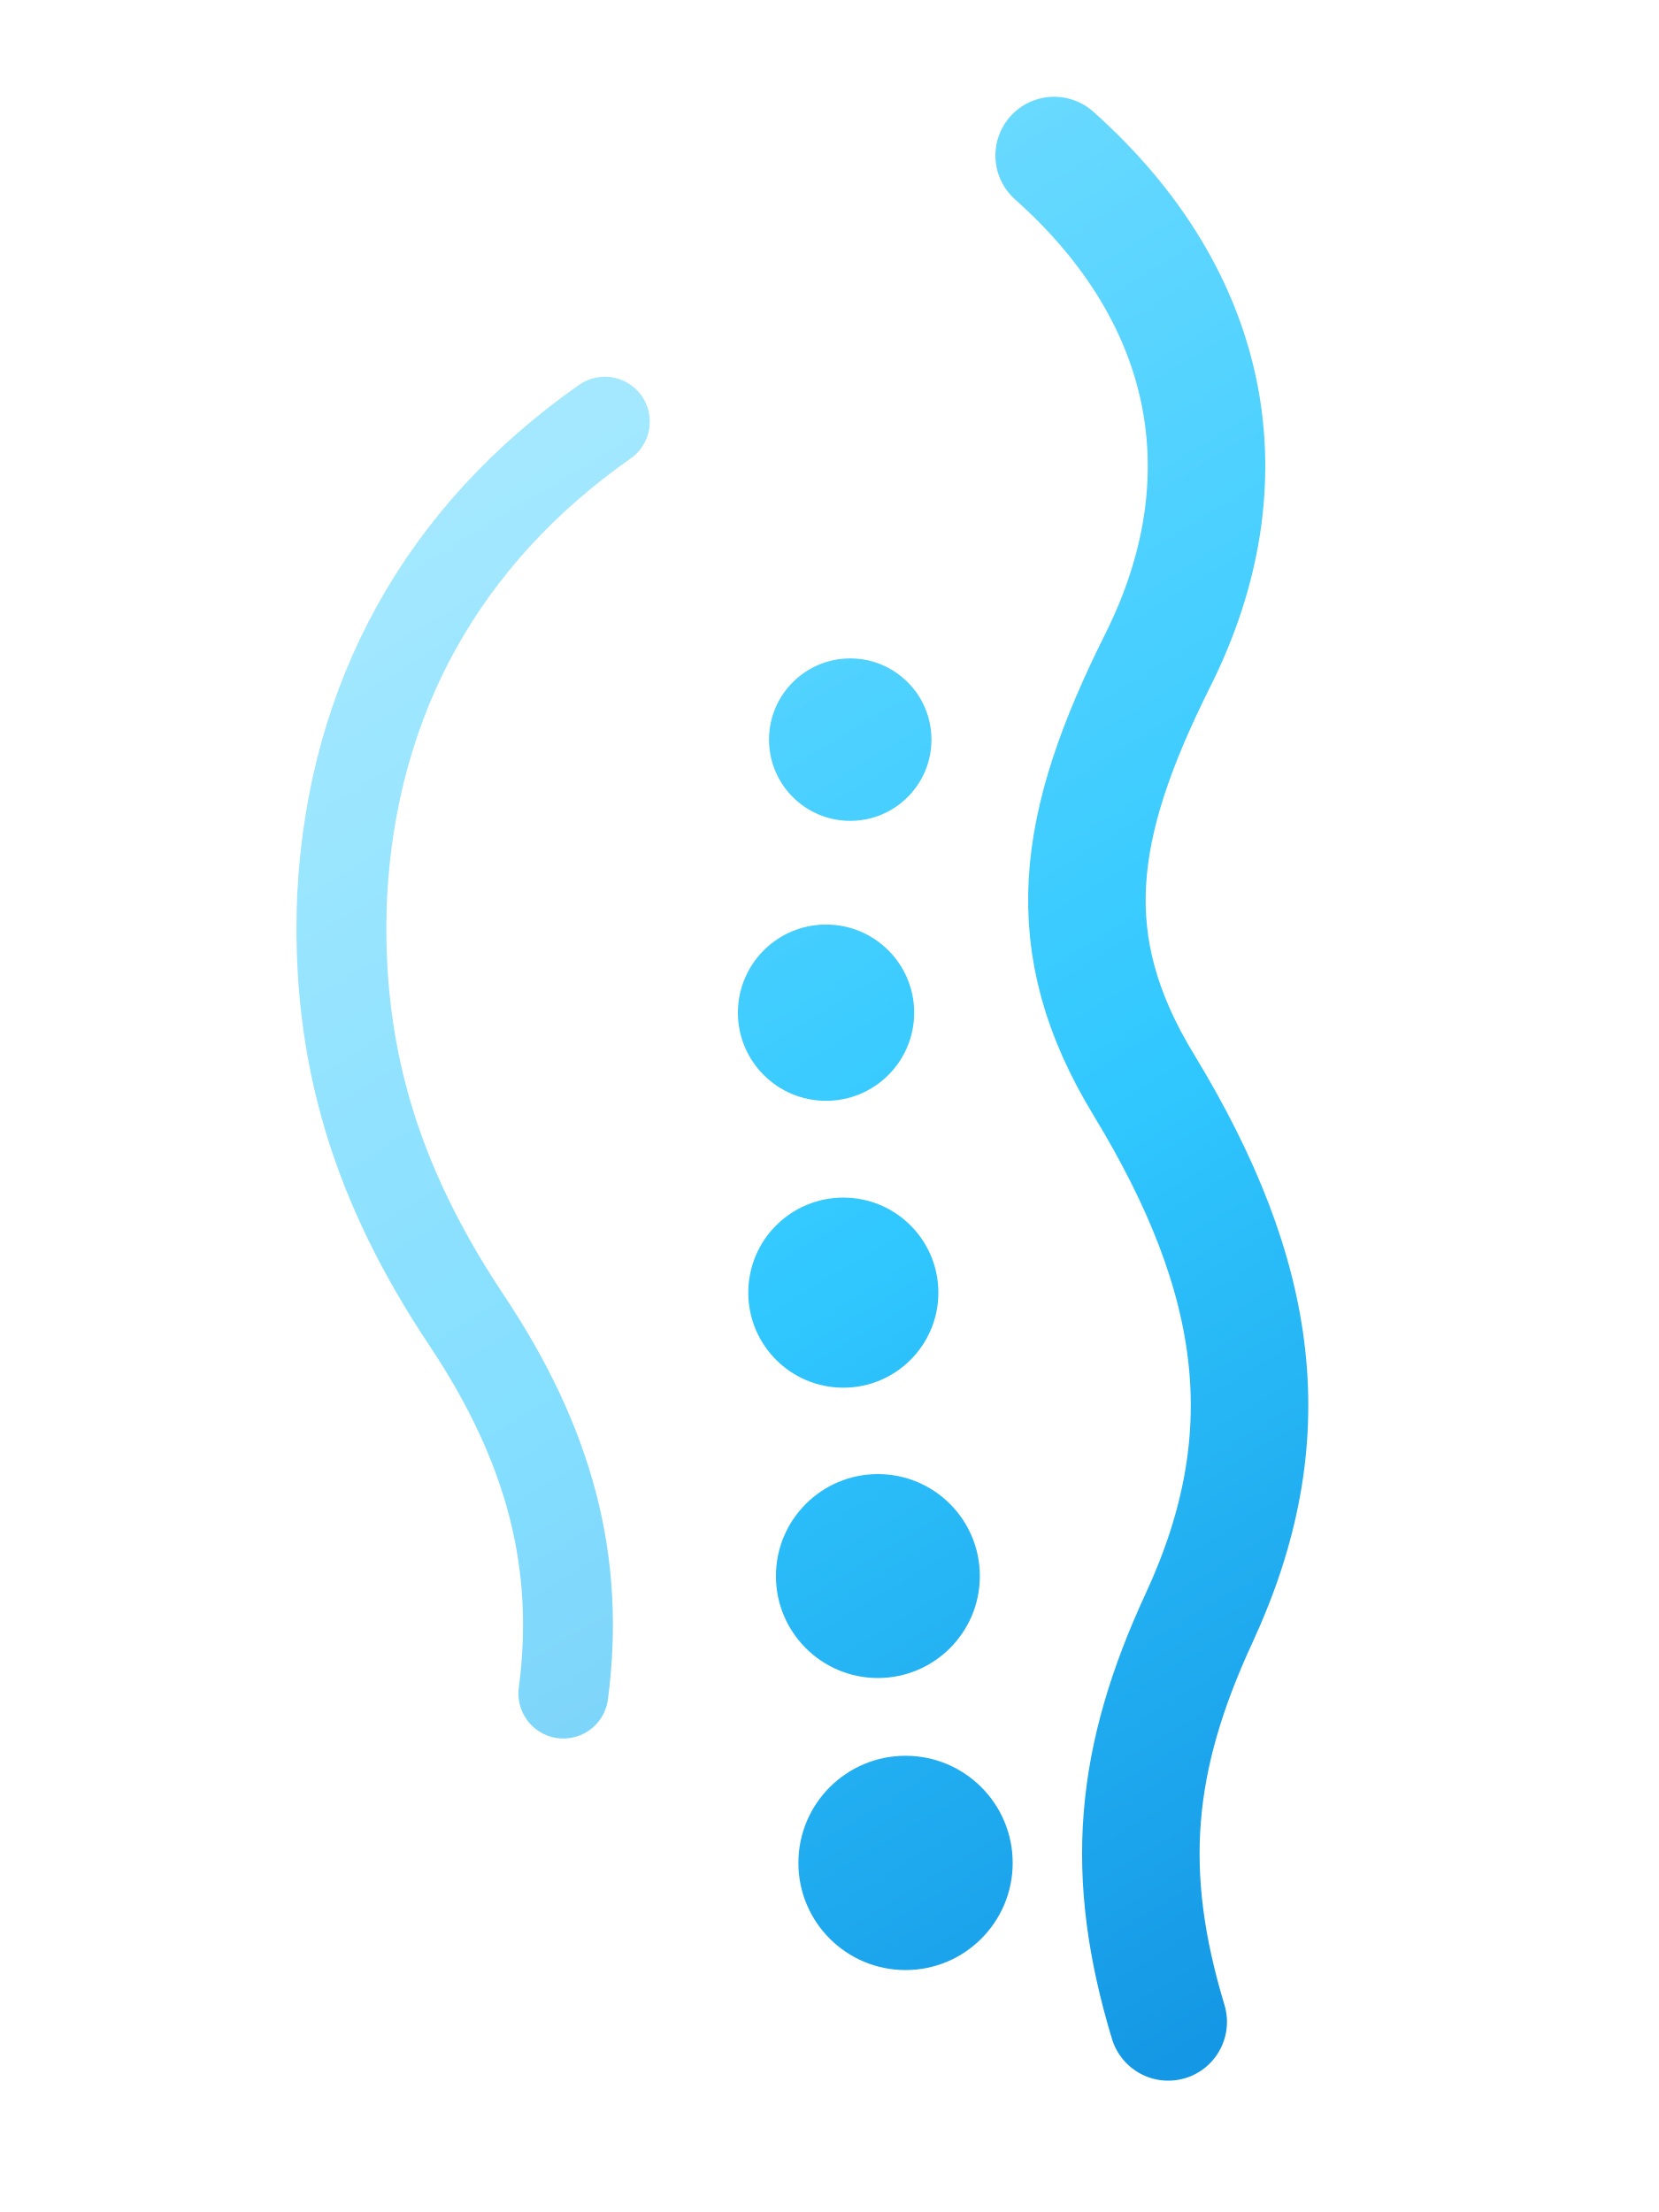
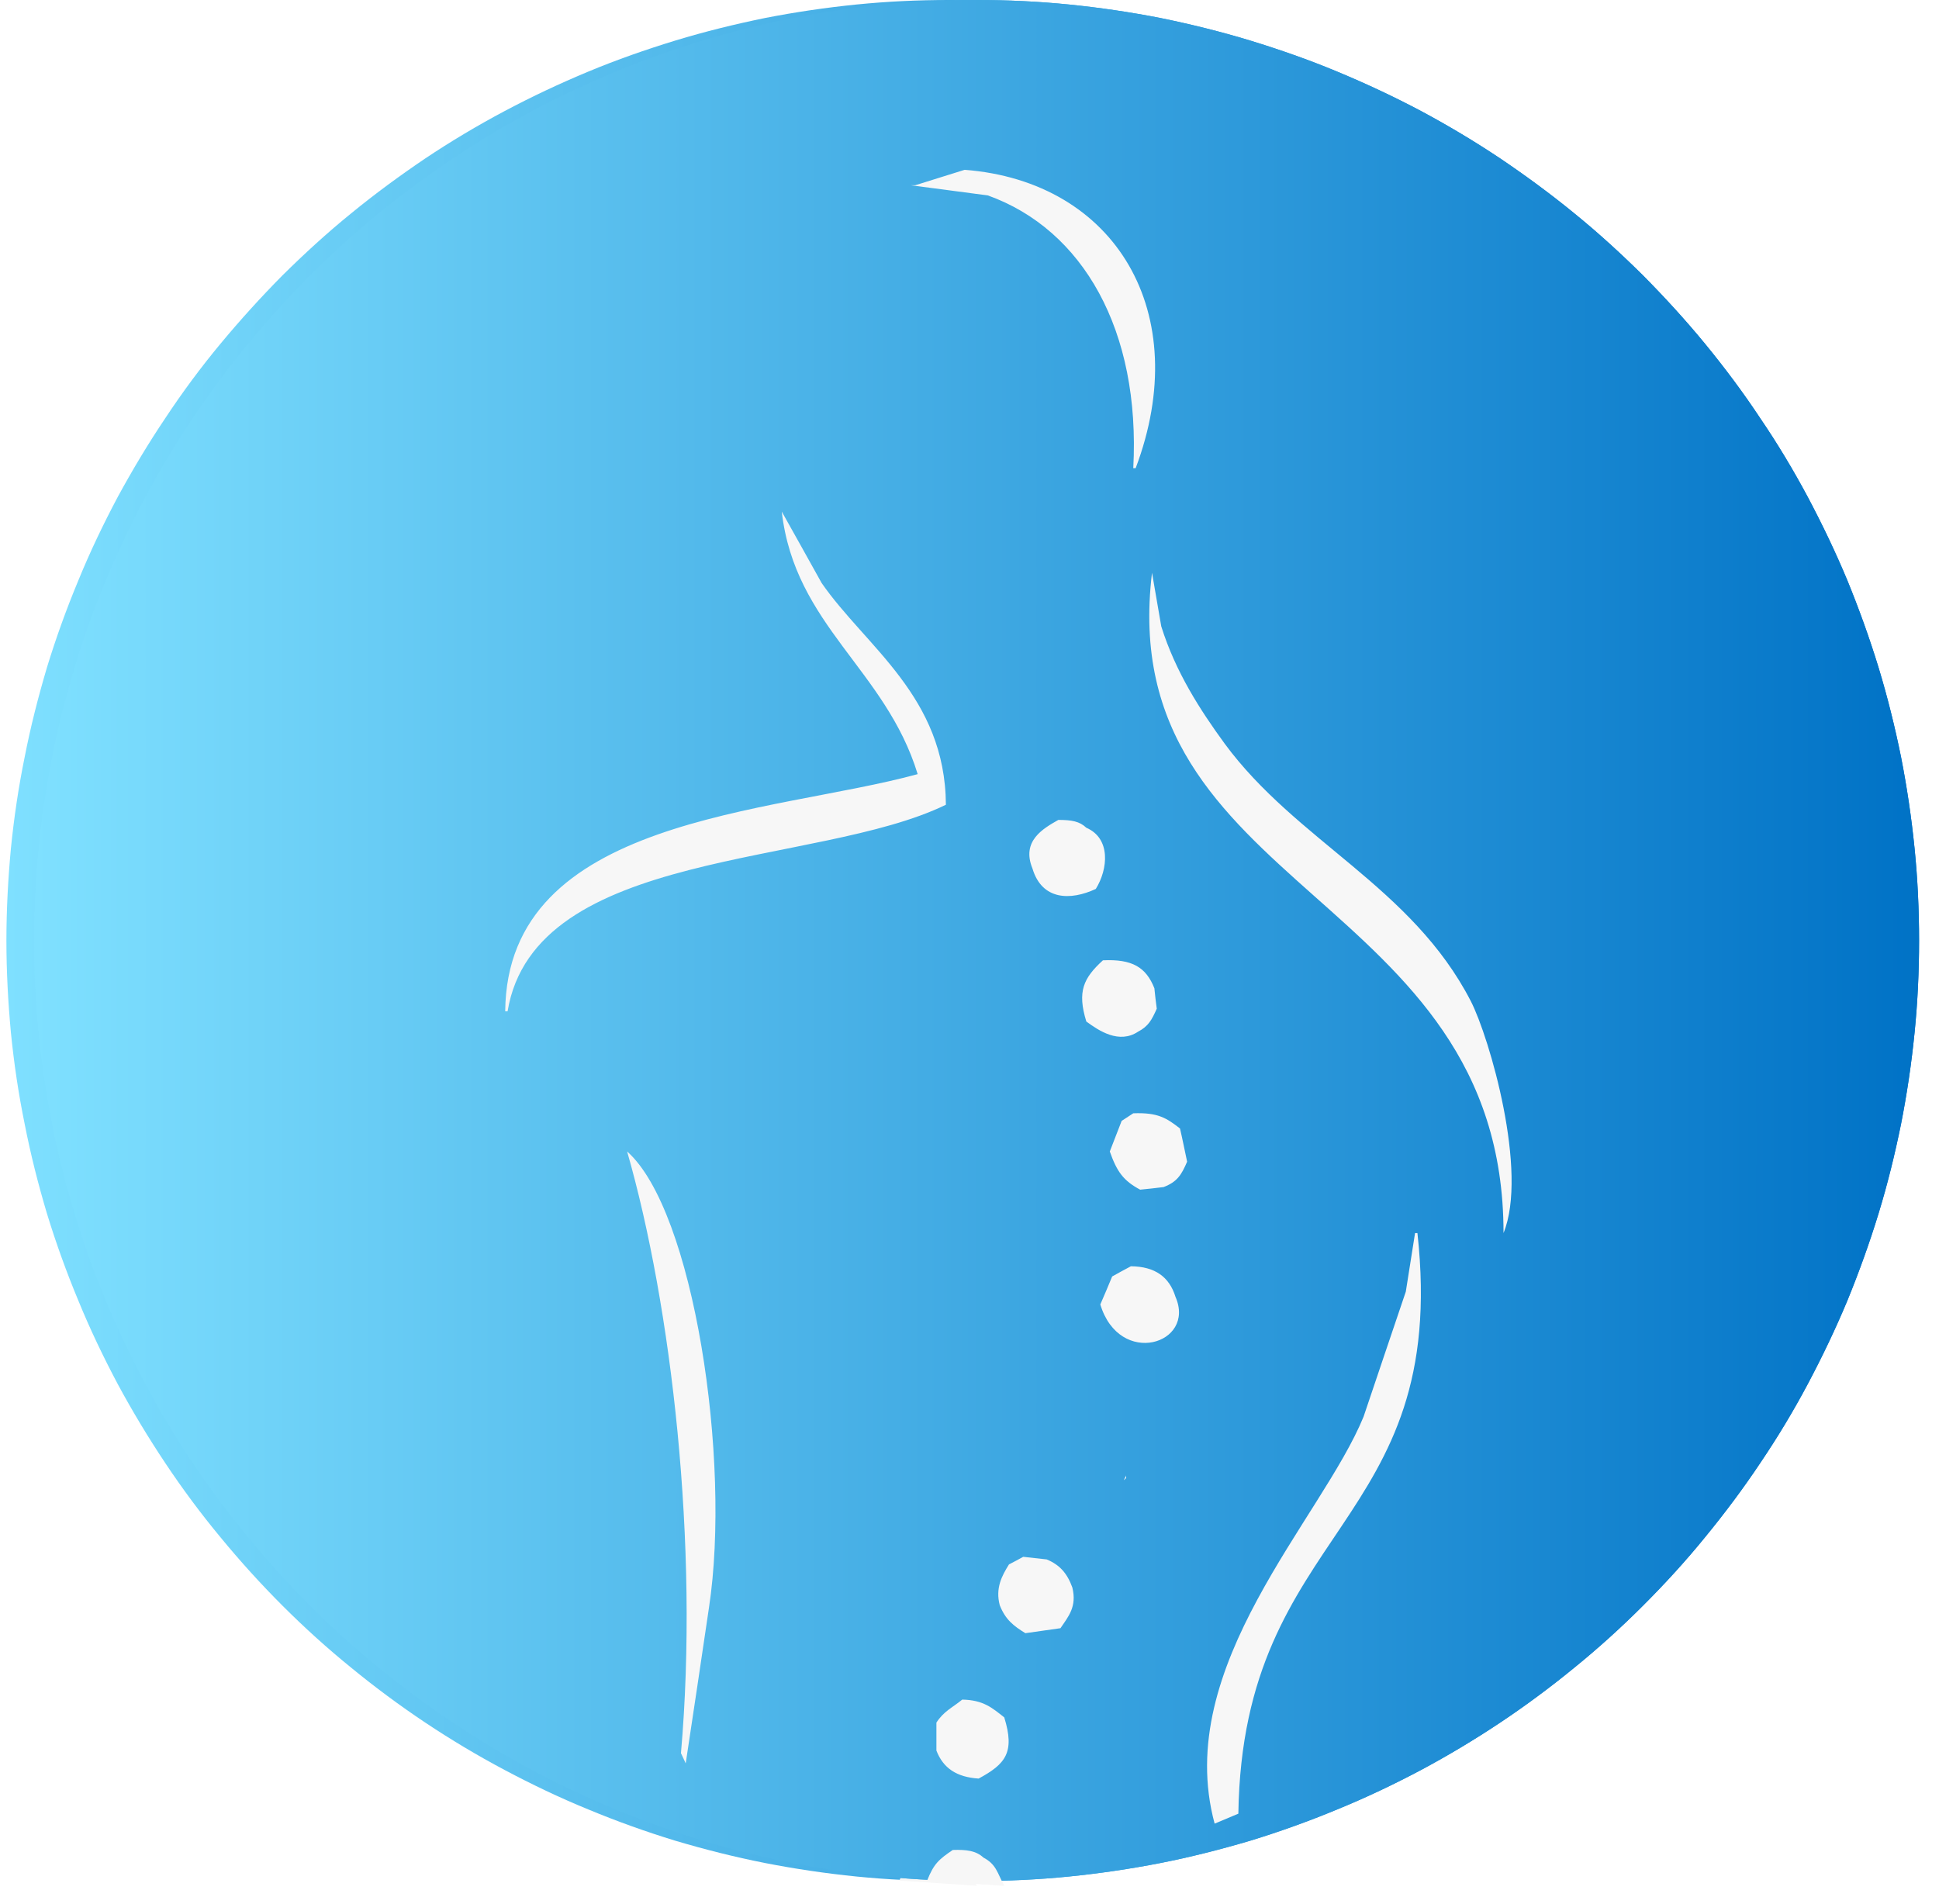
- <svg xmlns="http://www.w3.org/2000/svg" viewBox="0 0 48 64" fill="none" role="img" aria-label="InsureSPR Health">
+ <svg xmlns="http://www.w3.org/2000/svg" width="109" zoomAndPan="magnify" viewBox="0 0 81.75 80.25" height="107" preserveAspectRatio="xMidYMid meet" version="1.0" role="img" aria-label="InsureSPR Health">
  <defs>
-     <linearGradient id="sprSpineLight" x1="8" y1="4" x2="42" y2="60" gradientUnits="userSpaceOnUse">
+     <clipPath id="a686de7a17">
+       <path d="M .25 0 L 79.76 0 L 79.76 79.51 L .25 79.51 Z M .25 0 " clip-rule="nonzero" />
+     </clipPath>
+     <clipPath id="f22c58ca91">
+       <path d="M 79.75 39.66 C 79.75 40.95 79.68 42.25 79.55 43.54 C 79.43 44.84 79.23 46.12 78.98 47.39 C 78.73 48.67 78.41 49.93 78.04 51.17 C 77.66 52.41 77.22 53.63 76.72 54.83 C 76.22 56.03 75.67 57.2 75.05 58.35 C 74.44 59.5 73.77 60.61 73.05 61.69 C 72.32 62.77 71.55 63.81 70.73 64.81 C 69.9 65.82 69.03 66.78 68.11 67.7 C 67.19 68.62 66.22 69.49 65.22 70.31 C 64.21 71.13 63.17 71.91 62.09 72.63 C 61 73.35 59.89 74.02 58.74 74.63 C 57.59 75.24 56.42 75.8 55.21 76.29 C 54.01 76.79 52.79 77.23 51.54 77.61 C 50.3 77.98 49.04 78.3 47.76 78.55 C 46.48 78.8 45.2 78.99 43.9 79.12 C 42.61 79.25 41.31 79.31 40.01 79.31 C 38.71 79.31 37.41 79.25 36.11 79.12 C 34.82 78.99 33.53 78.8 32.25 78.55 C 30.98 78.3 29.72 77.98 28.47 77.61 C 27.23 77.23 26 76.79 24.8 76.29 C 23.6 75.8 22.43 75.24 21.28 74.63 C 20.13 74.02 19.01 73.35 17.93 72.63 C 16.85 71.91 15.8 71.13 14.8 70.31 C 13.79 69.49 12.83 68.62 11.91 67.7 C 10.99 66.78 10.12 65.82 9.29 64.81 C 8.46 63.81 7.69 62.77 6.97 61.69 C 6.25 60.61 5.58 59.5 4.96 58.35 C 4.35 57.2 3.79 56.03 3.3 54.83 C 2.8 53.63 2.36 52.41 1.98 51.17 C 1.61 49.93 1.29 48.67 1.04 47.39 C .78 46.12 .59 44.84 .46 43.54 C .34 42.25 .27 40.95 .27 39.66 C .27 38.36 .34 37.06 .46 35.77 C .59 34.48 .78 33.19 1.04 31.92 C 1.29 30.64 1.61 29.39 1.98 28.14 C 2.36 26.9 2.8 25.68 3.3 24.48 C 3.79 23.28 4.35 22.11 4.96 20.96 C 5.58 19.82 6.25 18.7 6.97 17.63 C 7.69 16.54 8.46 15.5 9.29 14.5 C 10.12 13.5 10.99 12.54 11.91 11.61 C 12.83 10.7 13.79 9.82 14.8 9 C 15.8 8.18 16.85 7.41 17.93 6.68 C 19.01 5.96 20.13 5.29 21.28 4.68 C 22.43 4.07 23.6 3.52 24.8 3.02 C 26 2.52 27.23 2.09 28.47 1.71 C 29.72 1.33 30.98 1.02 32.25 .76 C 33.53 .51 34.82 .32 36.11 .19 C 37.41 .06 38.71 0 40.01 0 C 41.31 0 42.61 .06 43.9 .19 C 45.2 .32 46.48 .51 47.76 .76 C 49.04 1.02 50.3 1.33 51.54 1.71 C 52.79 2.09 54.01 2.52 55.21 3.02 C 56.42 3.52 57.59 4.07 58.74 4.68 C 59.89 5.29 61 5.96 62.09 6.68 C 63.17 7.41 64.21 8.18 65.22 9 C 66.22 9.82 67.19 10.7 68.11 11.61 C 69.03 12.54 69.9 13.5 70.73 14.5 C 71.55 15.5 72.32 16.54 73.05 17.63 C 73.77 18.7 74.44 19.82 75.05 20.96 C 75.67 22.11 76.22 23.28 76.72 24.48 C 77.22 25.68 77.66 26.9 78.04 28.14 C 78.41 29.39 78.73 30.64 78.98 31.92 C 79.23 33.19 79.43 34.48 79.55 35.77 C 79.68 37.06 79.75 38.36 79.75 39.66 Z M 79.75 39.66 " clip-rule="nonzero" />
+     </clipPath>
+     <linearGradient x1="-0" gradientTransform="matrix(0.0556973, 0, 0, -0.0555833, 0.270883, 58.50534)" y1="339.12" x2="1426.9" gradientUnits="userSpaceOnUse" y2="339.12" id="bdd2801e0a">
      <stop offset="0" stop-color="#7FE0FF" />
-       <stop offset=".55" stop-color="#31C8FF" />
-       <stop offset="1" stop-color="#0F8FE0" />
+       <stop offset="1" stop-color="#0072C6" />
    </linearGradient>
+     <clipPath id="d8829945fe">
+       <path d="M 20 7 L 63 7 L 63 79.51 L 20 79.51 Z M 20 7 " clip-rule="nonzero" />
+     </clipPath>
+     <clipPath id="1865340d44">
+       <path d="M 1.42 0 L 80.93 0 L 80.93 79.51 L 1.42 79.51 Z M 1.42 0 " clip-rule="nonzero" />
+     </clipPath>
+     <clipPath id="5aa05e38eb">
+       <path d="M 80.91 39.66 C 80.91 40.95 80.85 42.25 80.72 43.54 C 80.59 44.84 80.4 46.12 80.15 47.39 C 79.89 48.67 79.58 49.93 79.2 51.17 C 78.82 52.41 78.38 53.63 77.89 54.83 C 77.39 56.03 76.83 57.2 76.22 58.35 C 75.61 59.5 74.94 60.61 74.21 61.69 C 73.49 62.77 72.71 63.81 71.89 64.81 C 71.07 65.82 70.19 66.78 69.27 67.7 C 68.35 68.62 67.39 69.49 66.38 70.31 C 65.38 71.13 64.33 71.91 63.25 72.63 C 62.17 73.35 61.05 74.02 59.91 74.63 C 58.76 75.24 57.58 75.8 56.38 76.29 C 55.18 76.79 53.95 77.23 52.71 77.61 C 51.46 77.98 50.2 78.3 48.93 78.55 C 47.65 78.8 46.36 78.99 45.07 79.12 C 43.77 79.25 42.48 79.31 41.17 79.31 C 39.87 79.31 38.57 79.25 37.28 79.12 C 35.98 78.99 34.7 78.8 33.42 78.55 C 32.14 78.3 30.88 77.98 29.64 77.61 C 28.39 77.23 27.17 76.79 25.96 76.29 C 24.77 75.8 23.59 75.24 22.44 74.63 C 21.29 74.02 20.18 73.35 19.1 72.63 C 18.02 71.91 16.97 71.13 15.96 70.31 C 14.96 69.49 14 68.62 13.07 67.7 C 12.16 66.78 11.28 65.82 10.46 64.81 C 9.63 63.81 8.86 62.77 8.13 61.69 C 7.41 60.61 6.74 59.5 6.13 58.35 C 5.52 57.2 4.96 56.03 4.46 54.83 C 3.96 53.63 3.52 52.41 3.15 51.17 C 2.77 49.93 2.45 48.67 2.2 47.39 C 1.95 46.12 1.75 44.84 1.63 43.54 C 1.5 42.25 1.44 40.95 1.44 39.66 C 1.44 38.36 1.5 37.06 1.63 35.77 C 1.75 34.48 1.95 33.19 2.2 31.92 C 2.45 30.64 2.77 29.39 3.15 28.14 C 3.52 26.9 3.96 25.68 4.46 24.48 C 4.96 23.28 5.52 22.11 6.13 20.96 C 6.74 19.82 7.41 18.7 8.13 17.63 C 8.86 16.54 9.63 15.5 10.46 14.5 C 11.28 13.5 12.16 12.54 13.07 11.61 C 14 10.7 14.96 9.82 15.96 9 C 16.97 8.18 18.02 7.41 19.1 6.68 C 20.18 5.96 21.29 5.29 22.44 4.68 C 23.59 4.07 24.77 3.52 25.96 3.02 C 27.17 2.52 28.39 2.09 29.64 1.71 C 30.88 1.33 32.14 1.02 33.42 .76 C 34.7 .51 35.98 .32 37.28 .19 C 38.57 .06 39.87 0 41.17 0 C 42.48 0 43.77 .06 45.07 .19 C 46.36 .32 47.65 .51 48.93 .76 C 50.2 1.02 51.46 1.33 52.71 1.71 C 53.95 2.09 55.18 2.52 56.38 3.02 C 57.58 3.52 58.76 4.07 59.91 4.68 C 61.05 5.29 62.17 5.96 63.25 6.68 C 64.33 7.41 65.38 8.18 66.38 9 C 67.39 9.82 68.35 10.7 69.27 11.61 C 70.19 12.54 71.07 13.5 71.89 14.5 C 72.71 15.5 73.49 16.54 74.21 17.63 C 74.94 18.7 75.61 19.82 76.22 20.96 C 76.83 22.11 77.39 23.28 77.89 24.48 C 78.38 25.68 78.82 26.9 79.2 28.14 C 79.58 29.39 79.89 30.64 80.15 31.92 C 80.4 33.19 80.59 34.48 80.72 35.77 C 80.85 37.06 80.91 38.36 80.91 39.66 Z M 80.91 39.66 " clip-rule="nonzero" />
+     </clipPath>
+     <linearGradient x1="0" gradientTransform="matrix(0.0556973, 0, 0, -0.0555833, 1.436249, 58.50534)" y1="339.12" x2="1426.9" gradientUnits="userSpaceOnUse" y2="339.12" id="5d081c95db">
+       <stop offset="0" stop-color="#7FE0FF" />
+       <stop offset="1" stop-color="#0072C6" />
+     </linearGradient>
+     <clipPath id="0691f8773c">
+       <path d="M 21 7 L 64 7 L 64 79.51 L 21 79.51 Z M 21 7 " clip-rule="nonzero" />
+     </clipPath>
+     <clipPath id="b882c314c3">
+       <path d="M 1.42 0 L 80.93 0 L 80.93 79.51 L 1.42 79.51 Z M 1.42 0 " clip-rule="nonzero" />
+     </clipPath>
+     <clipPath id="e9e5d3df70">
+       <path d="M 80.91 39.66 C 80.91 40.95 80.85 42.25 80.72 43.54 C 80.59 44.84 80.4 46.12 80.15 47.39 C 79.89 48.67 79.58 49.93 79.2 51.17 C 78.82 52.41 78.38 53.63 77.89 54.83 C 77.39 56.03 76.83 57.2 76.22 58.35 C 75.61 59.5 74.94 60.61 74.21 61.69 C 73.49 62.77 72.71 63.81 71.89 64.81 C 71.07 65.82 70.19 66.78 69.27 67.7 C 68.35 68.62 67.39 69.49 66.38 70.31 C 65.38 71.13 64.33 71.91 63.25 72.63 C 62.17 73.35 61.05 74.02 59.91 74.63 C 58.76 75.24 57.58 75.8 56.38 76.29 C 55.18 76.79 53.95 77.23 52.71 77.61 C 51.46 77.98 50.2 78.3 48.93 78.55 C 47.65 78.8 46.36 78.99 45.07 79.12 C 43.77 79.25 42.48 79.31 41.17 79.31 C 39.87 79.31 38.57 79.25 37.28 79.12 C 35.98 78.99 34.7 78.8 33.42 78.55 C 32.14 78.3 30.88 77.98 29.64 77.61 C 28.39 77.23 27.17 76.79 25.96 76.29 C 24.77 75.8 23.59 75.24 22.44 74.63 C 21.29 74.02 20.18 73.35 19.1 72.63 C 18.02 71.91 16.97 71.13 15.96 70.31 C 14.96 69.49 14 68.62 13.07 67.7 C 12.16 66.78 11.28 65.82 10.46 64.81 C 9.63 63.81 8.86 62.77 8.13 61.69 C 7.41 60.61 6.74 59.5 6.13 58.35 C 5.52 57.2 4.96 56.03 4.46 54.83 C 3.96 53.63 3.52 52.41 3.15 51.17 C 2.77 49.93 2.45 48.67 2.2 47.39 C 1.95 46.12 1.75 44.84 1.63 43.54 C 1.5 42.25 1.44 40.95 1.44 39.66 C 1.44 38.36 1.5 37.06 1.63 35.77 C 1.75 34.48 1.95 33.19 2.2 31.92 C 2.45 30.64 2.77 29.39 3.15 28.14 C 3.52 26.9 3.96 25.68 4.46 24.48 C 4.96 23.28 5.52 22.11 6.13 20.96 C 6.74 19.82 7.41 18.7 8.13 17.63 C 8.86 16.54 9.63 15.5 10.46 14.5 C 11.28 13.5 12.16 12.54 13.07 11.61 C 14 10.7 14.96 9.82 15.96 9 C 16.97 8.18 18.02 7.41 19.1 6.68 C 20.18 5.96 21.29 5.29 22.44 4.68 C 23.59 4.07 24.77 3.52 25.96 3.02 C 27.17 2.52 28.39 2.09 29.64 1.71 C 30.88 1.33 32.14 1.02 33.42 .76 C 34.7 .51 35.98 .32 37.28 .19 C 38.57 .06 39.87 0 41.17 0 C 42.48 0 43.77 .06 45.07 .19 C 46.36 .32 47.65 .51 48.93 .76 C 50.2 1.02 51.46 1.33 52.71 1.71 C 53.95 2.09 55.18 2.52 56.38 3.02 C 57.58 3.52 58.76 4.07 59.91 4.68 C 61.05 5.29 62.17 5.96 63.25 6.68 C 64.33 7.41 65.38 8.18 66.38 9 C 67.39 9.82 68.35 10.7 69.27 11.61 C 70.19 12.54 71.07 13.5 71.89 14.5 C 72.71 15.5 73.49 16.54 74.21 17.63 C 74.94 18.7 75.61 19.82 76.22 20.96 C 76.83 22.11 77.39 23.28 77.89 24.48 C 78.38 25.68 78.82 26.9 79.2 28.14 C 79.58 29.39 79.89 30.64 80.15 31.92 C 80.4 33.19 80.59 34.48 80.72 35.77 C 80.85 37.06 80.91 38.36 80.91 39.66 Z M 80.91 39.66 " clip-rule="nonzero" />
+     </clipPath>
+     <clipPath id="f623f5b3ae">
+       <path d="M 21 7 L 64 7 L 64 79.51 L 21 79.51 Z M 21 7 " clip-rule="nonzero" />
+     </clipPath>
  </defs>
-   <path d="M30.5 4.5c4.6 4.1 5.6 9.4 3 14.6-2.4 4.8-2.9 8.2-.4 12.3 3.4 5.6 4 10.2 1.6 15.4-1.9 4.1-2.2 7.4-.9 11.7" stroke="url(#sprSpineLight)" stroke-width="3.4" stroke-linecap="round" />
-   <path d="M17.5 12.2c-4.7 3.3-7.3 8-7.6 13.7-.2 4.6 1 8.4 3.6 12.3 2.4 3.6 3.3 7 2.8 10.8" stroke="url(#sprSpineLight)" stroke-width="2.6" stroke-linecap="round" opacity=".6" />
-   <circle cx="24.6" cy="21.4" r="2.35" fill="url(#sprSpineLight)" />
-   <circle cx="23.9" cy="29.3" r="2.55" fill="url(#sprSpineLight)" />
-   <circle cx="24.4" cy="37.4" r="2.75" fill="url(#sprSpineLight)" />
-   <circle cx="25.4" cy="45.6" r="2.95" fill="url(#sprSpineLight)" />
-   <circle cx="26.2" cy="53.9" r="3.1" fill="url(#sprSpineLight)" />
+   <g clip-path="url(#a686de7a17)">
+     <g clip-path="url(#f22c58ca91)">
+       <path fill="url(#bdd2801e0a)" d="M .27 79.31 L .27 0 L 79.75 0 L 79.75 79.31 Z M .27 79.31 " fill-rule="nonzero" />
+     </g>
+   </g>
+   <g clip-path="url(#d8829945fe)">
+     <path fill="#f7f7f7" d="M 46.61 19.74 L 46.71 19.74 C 49.18 13.2 45.88 7.65 39.5 7.16 C 38.81 7.38 38.12 7.59 37.43 7.81 L 37.23 7.81 C 38.32 7.95 39.4 8.1 40.49 8.24 C 44.49 9.68 46.93 13.93 46.61 19.74 Z M 33.47 24.58 C 32.91 23.57 32.36 22.57 31.79 21.57 C 32.35 26.38 36.18 28.22 37.52 32.64 C 31.39 34.32 20.2 34.42 20.14 42.64 L 20.23 42.64 C 21.38 35.73 33.3 36.58 38.71 33.93 C 38.68 29.36 35.35 27.28 33.47 24.58 Z M 60.84 42.21 C 58.36 37.38 53.49 35.47 50.46 31.35 C 49.41 29.91 48.39 28.32 47.8 26.41 C 47.67 25.65 47.54 24.9 47.4 24.15 C 45.77 37.65 62.23 37.61 62.22 51.99 C 63.27 49.41 61.63 43.75 60.84 42.21 Z M 43.45 34.57 C 42.82 34.93 41.89 35.45 42.36 36.62 C 42.77 37.96 43.96 37.98 45.03 37.48 C 45.55 36.64 45.67 35.35 44.64 34.9 C 44.35 34.63 44.02 34.57 43.45 34.57 Z M 46.81 43.5 C 47.26 43.27 47.39 43 47.6 42.53 C 47.57 42.24 47.54 41.96 47.5 41.67 C 47.16 40.78 46.56 40.43 45.33 40.49 C 44.52 41.24 44.25 41.8 44.64 43.07 C 45.16 43.46 46.01 44.03 46.81 43.5 Z M 46.61 46.94 L 46.12 47.26 C 45.95 47.69 45.79 48.12 45.63 48.55 C 45.93 49.4 46.19 49.78 46.91 50.16 C 47.24 50.13 47.57 50.09 47.9 50.05 C 48.46 49.83 48.64 49.54 48.89 48.98 C 48.79 48.52 48.69 48.05 48.59 47.58 C 48.02 47.15 47.67 46.9 46.61 46.94 Z M 25.27 48.55 C 27.14 55.06 28.32 65.13 27.55 73.92 C 27.61 74.06 27.68 74.2 27.74 74.35 C 28.07 72.16 28.4 69.98 28.73 67.79 C 29.68 61.55 28.07 51.02 25.27 48.55 Z M 58.5 51.99 C 58.37 52.81 58.23 53.64 58.11 54.46 C 57.51 56.21 56.92 57.97 56.32 59.73 C 54.57 64.04 48.25 70.25 50.04 76.89 L 51.04 76.47 C 51.22 64.32 59.96 64.44 58.6 51.99 L 58.5 51.99 Z M 46.52 53.39 C 46.25 53.53 45.99 53.67 45.72 53.82 C 45.56 54.21 45.39 54.61 45.23 55 C 46.04 57.67 49.27 56.67 48.39 54.68 C 48.13 53.84 47.54 53.4 46.52 53.39 Z M 46.32 62.2 C 46.29 62.27 46.25 62.34 46.22 62.41 C 46.39 62.27 46.27 62.3 46.32 62.2 Z M 42.96 65.75 C 42.63 65.71 42.3 65.68 41.97 65.64 C 41.77 65.75 41.57 65.86 41.38 65.96 C 41.07 66.44 40.8 66.96 40.98 67.68 C 41.22 68.29 41.57 68.55 42.07 68.86 C 42.56 68.79 43.06 68.72 43.55 68.65 C 43.89 68.15 44.24 67.74 44.05 66.93 C 43.83 66.33 43.51 65.98 42.96 65.75 Z M 39.4 71.66 C 38.97 72.01 38.63 72.15 38.32 72.63 L 38.32 73.81 C 38.6 74.56 39.17 74.93 40.09 74.99 C 41.23 74.38 41.64 73.89 41.18 72.41 C 40.66 72.01 40.3 71.68 39.4 71.66 Z M 40.29 78.32 C 39.99 78.04 39.61 77.98 39.01 78 C 38.44 78.39 38.2 78.57 37.92 79.29 L 41.18 79.51 C 40.88 78.96 40.85 78.61 40.29 78.32 Z M 40.29 78.32 " fill-opacity="1" fill-rule="evenodd" />
+   </g>
+   <g clip-path="url(#1865340d44)">
+     <g clip-path="url(#5aa05e38eb)">
+       <path fill="url(#5d081c95db)" d="M 1.44 79.31 L 1.44 0 L 80.91 0 L 80.91 79.31 Z M 1.44 79.31 " fill-rule="nonzero" />
+     </g>
+   </g>
+   <g clip-path="url(#0691f8773c)">
+     <path fill="#f7f7f7" d="M 47.78 19.74 L 47.88 19.74 C 50.35 13.2 47.04 7.65 40.67 7.16 C 39.98 7.38 39.28 7.59 38.59 7.81 L 38.39 7.81 C 39.48 7.95 40.57 8.1 41.65 8.24 C 45.66 9.68 48.09 13.93 47.78 19.74 Z M 34.64 24.58 C 34.08 23.57 33.52 22.57 32.96 21.57 C 33.51 26.38 37.34 28.22 38.69 32.64 C 32.56 34.32 21.37 34.42 21.3 42.64 L 21.4 42.64 C 22.55 35.73 34.46 36.58 39.88 33.93 C 39.85 29.36 36.51 27.28 34.64 24.58 Z M 62.01 42.21 C 59.52 37.38 54.66 35.47 51.63 31.35 C 50.58 29.91 49.56 28.32 48.96 26.41 C 48.83 25.65 48.7 24.9 48.57 24.15 C 46.93 37.65 63.39 37.61 63.39 51.99 C 64.44 49.41 62.8 43.75 62.01 42.21 Z M 44.62 34.57 C 43.99 34.93 43.05 35.45 43.53 36.62 C 43.93 37.96 45.13 37.98 46.2 37.48 C 46.72 36.64 46.84 35.35 45.8 34.9 C 45.52 34.63 45.18 34.57 44.62 34.57 Z M 47.98 43.5 C 48.42 43.27 48.56 43 48.77 42.53 C 48.73 42.24 48.7 41.96 48.67 41.67 C 48.32 40.78 47.73 40.43 46.5 40.49 C 45.68 41.24 45.41 41.8 45.8 43.07 C 46.33 43.46 47.18 44.03 47.98 43.5 Z M 47.78 46.94 L 47.29 47.26 C 47.12 47.69 46.96 48.12 46.79 48.55 C 47.09 49.4 47.36 49.78 48.07 50.16 C 48.41 50.13 48.73 50.09 49.06 50.05 C 49.63 49.83 49.81 49.54 50.05 48.98 C 49.95 48.52 49.86 48.05 49.75 47.58 C 49.19 47.15 48.84 46.9 47.78 46.94 Z M 26.44 48.55 C 28.31 55.06 29.48 65.13 28.71 73.92 C 28.78 74.06 28.84 74.2 28.91 74.35 C 29.24 72.16 29.57 69.98 29.89 67.79 C 30.84 61.55 29.24 51.02 26.44 48.55 Z M 59.66 51.99 C 59.53 52.81 59.4 53.64 59.27 54.46 C 58.68 56.21 58.08 57.97 57.49 59.73 C 55.73 64.04 49.41 70.25 51.21 76.89 L 52.21 76.47 C 52.39 64.32 61.13 64.44 59.76 51.99 Z M 47.68 53.39 C 47.42 53.53 47.15 53.67 46.89 53.82 C 46.73 54.21 46.56 54.61 46.39 55 C 47.2 57.67 50.43 56.67 49.56 54.68 C 49.3 53.84 48.7 53.4 47.68 53.39 Z M 47.48 62.2 C 47.45 62.27 47.42 62.34 47.38 62.41 C 47.56 62.27 47.44 62.3 47.48 62.2 Z M 44.13 65.75 C 43.79 65.71 43.46 65.68 43.14 65.64 C 42.94 65.75 42.74 65.86 42.54 65.96 C 42.24 66.44 41.96 66.96 42.15 67.68 C 42.39 68.29 42.73 68.55 43.23 68.86 C 43.73 68.79 44.22 68.72 44.71 68.65 C 45.05 68.15 45.41 67.74 45.21 66.93 C 44.99 66.33 44.68 65.98 44.13 65.75 Z M 40.57 71.66 C 40.14 72.01 39.79 72.15 39.48 72.63 L 39.48 73.81 C 39.77 74.56 40.34 74.93 41.26 74.99 C 42.39 74.38 42.8 73.89 42.34 72.41 C 41.83 72.01 41.47 71.68 40.57 71.66 Z M 41.46 78.32 C 41.16 78.04 40.77 77.98 40.17 78 C 39.6 78.39 39.37 78.57 39.09 79.29 L 42.34 79.51 C 42.04 78.96 42.01 78.61 41.46 78.32 Z M 41.46 78.32 " fill-opacity="1" fill-rule="evenodd" />
+   </g>
+   <g clip-path="url(#b882c314c3)">
+     <g clip-path="url(#e9e5d3df70)">
+       <path fill="url(#5d081c95db)" d="M 1.44 79.31 L 1.44 0 L 80.91 0 L 80.91 79.31 Z M 1.44 79.31 " fill-rule="nonzero" />
+     </g>
+   </g>
+   <g clip-path="url(#f623f5b3ae)">
+     <path fill="#f7f7f7" d="M 47.78 19.74 L 47.88 19.74 C 50.35 13.2 47.04 7.65 40.67 7.16 C 39.98 7.38 39.28 7.59 38.59 7.81 L 38.39 7.81 C 39.48 7.95 40.57 8.1 41.65 8.24 C 45.66 9.68 48.09 13.93 47.78 19.74 Z M 34.64 24.58 C 34.08 23.57 33.52 22.57 32.96 21.57 C 33.51 26.38 37.34 28.22 38.69 32.64 C 32.56 34.32 21.37 34.42 21.3 42.64 L 21.4 42.64 C 22.55 35.73 34.46 36.58 39.88 33.93 C 39.85 29.36 36.51 27.28 34.64 24.58 Z M 62.01 42.21 C 59.52 37.38 54.66 35.47 51.63 31.35 C 50.58 29.91 49.56 28.32 48.96 26.41 C 48.83 25.65 48.7 24.9 48.57 24.15 C 46.93 37.65 63.39 37.61 63.39 51.99 C 64.44 49.41 62.8 43.75 62.01 42.21 Z M 44.62 34.57 C 43.99 34.93 43.05 35.45 43.53 36.62 C 43.93 37.96 45.13 37.98 46.2 37.48 C 46.72 36.64 46.84 35.35 45.8 34.9 C 45.52 34.63 45.18 34.57 44.62 34.57 Z M 47.98 43.5 C 48.42 43.27 48.56 43 48.77 42.53 C 48.73 42.24 48.7 41.96 48.67 41.67 C 48.32 40.78 47.73 40.43 46.5 40.49 C 45.68 41.24 45.41 41.8 45.8 43.07 C 46.33 43.46 47.18 44.03 47.98 43.5 Z M 47.78 46.94 L 47.29 47.26 C 47.12 47.69 46.96 48.12 46.79 48.55 C 47.09 49.4 47.36 49.78 48.07 50.16 C 48.41 50.13 48.73 50.09 49.06 50.05 C 49.63 49.83 49.81 49.54 50.05 48.98 C 49.95 48.52 49.86 48.05 49.75 47.58 C 49.19 47.15 48.84 46.9 47.78 46.94 Z M 26.44 48.55 C 28.31 55.06 29.48 65.13 28.71 73.92 C 28.78 74.06 28.84 74.2 28.91 74.35 C 29.24 72.16 29.57 69.98 29.89 67.79 C 30.84 61.55 29.24 51.02 26.44 48.55 Z M 59.66 51.99 C 59.53 52.81 59.4 53.64 59.27 54.46 C 58.68 56.21 58.08 57.97 57.49 59.73 C 55.73 64.04 49.41 70.25 51.21 76.89 L 52.21 76.47 C 52.39 64.32 61.13 64.44 59.76 51.99 Z M 47.68 53.39 C 47.42 53.53 47.15 53.67 46.89 53.82 C 46.73 54.21 46.56 54.61 46.39 55 C 47.2 57.67 50.43 56.67 49.56 54.68 C 49.3 53.84 48.7 53.4 47.68 53.39 Z M 47.48 62.2 C 47.45 62.27 47.42 62.34 47.38 62.41 C 47.56 62.27 47.44 62.3 47.48 62.2 Z M 44.13 65.75 C 43.79 65.71 43.46 65.68 43.14 65.64 C 42.94 65.75 42.74 65.86 42.54 65.96 C 42.24 66.44 41.96 66.96 42.15 67.68 C 42.39 68.29 42.73 68.55 43.23 68.86 C 43.73 68.79 44.22 68.72 44.71 68.65 C 45.05 68.15 45.41 67.74 45.21 66.93 C 44.99 66.33 44.68 65.98 44.13 65.75 Z M 40.57 71.66 C 40.14 72.01 39.79 72.15 39.48 72.63 L 39.48 73.81 C 39.77 74.56 40.34 74.93 41.26 74.99 C 42.39 74.38 42.8 73.89 42.34 72.41 C 41.83 72.01 41.47 71.68 40.57 71.66 Z M 41.46 78.32 C 41.16 78.04 40.77 77.98 40.17 78 C 39.6 78.39 39.37 78.57 39.09 79.29 L 42.34 79.51 C 42.04 78.96 42.01 78.61 41.46 78.32 Z M 41.46 78.32 " fill-opacity="1" fill-rule="evenodd" />
+   </g>
</svg>
